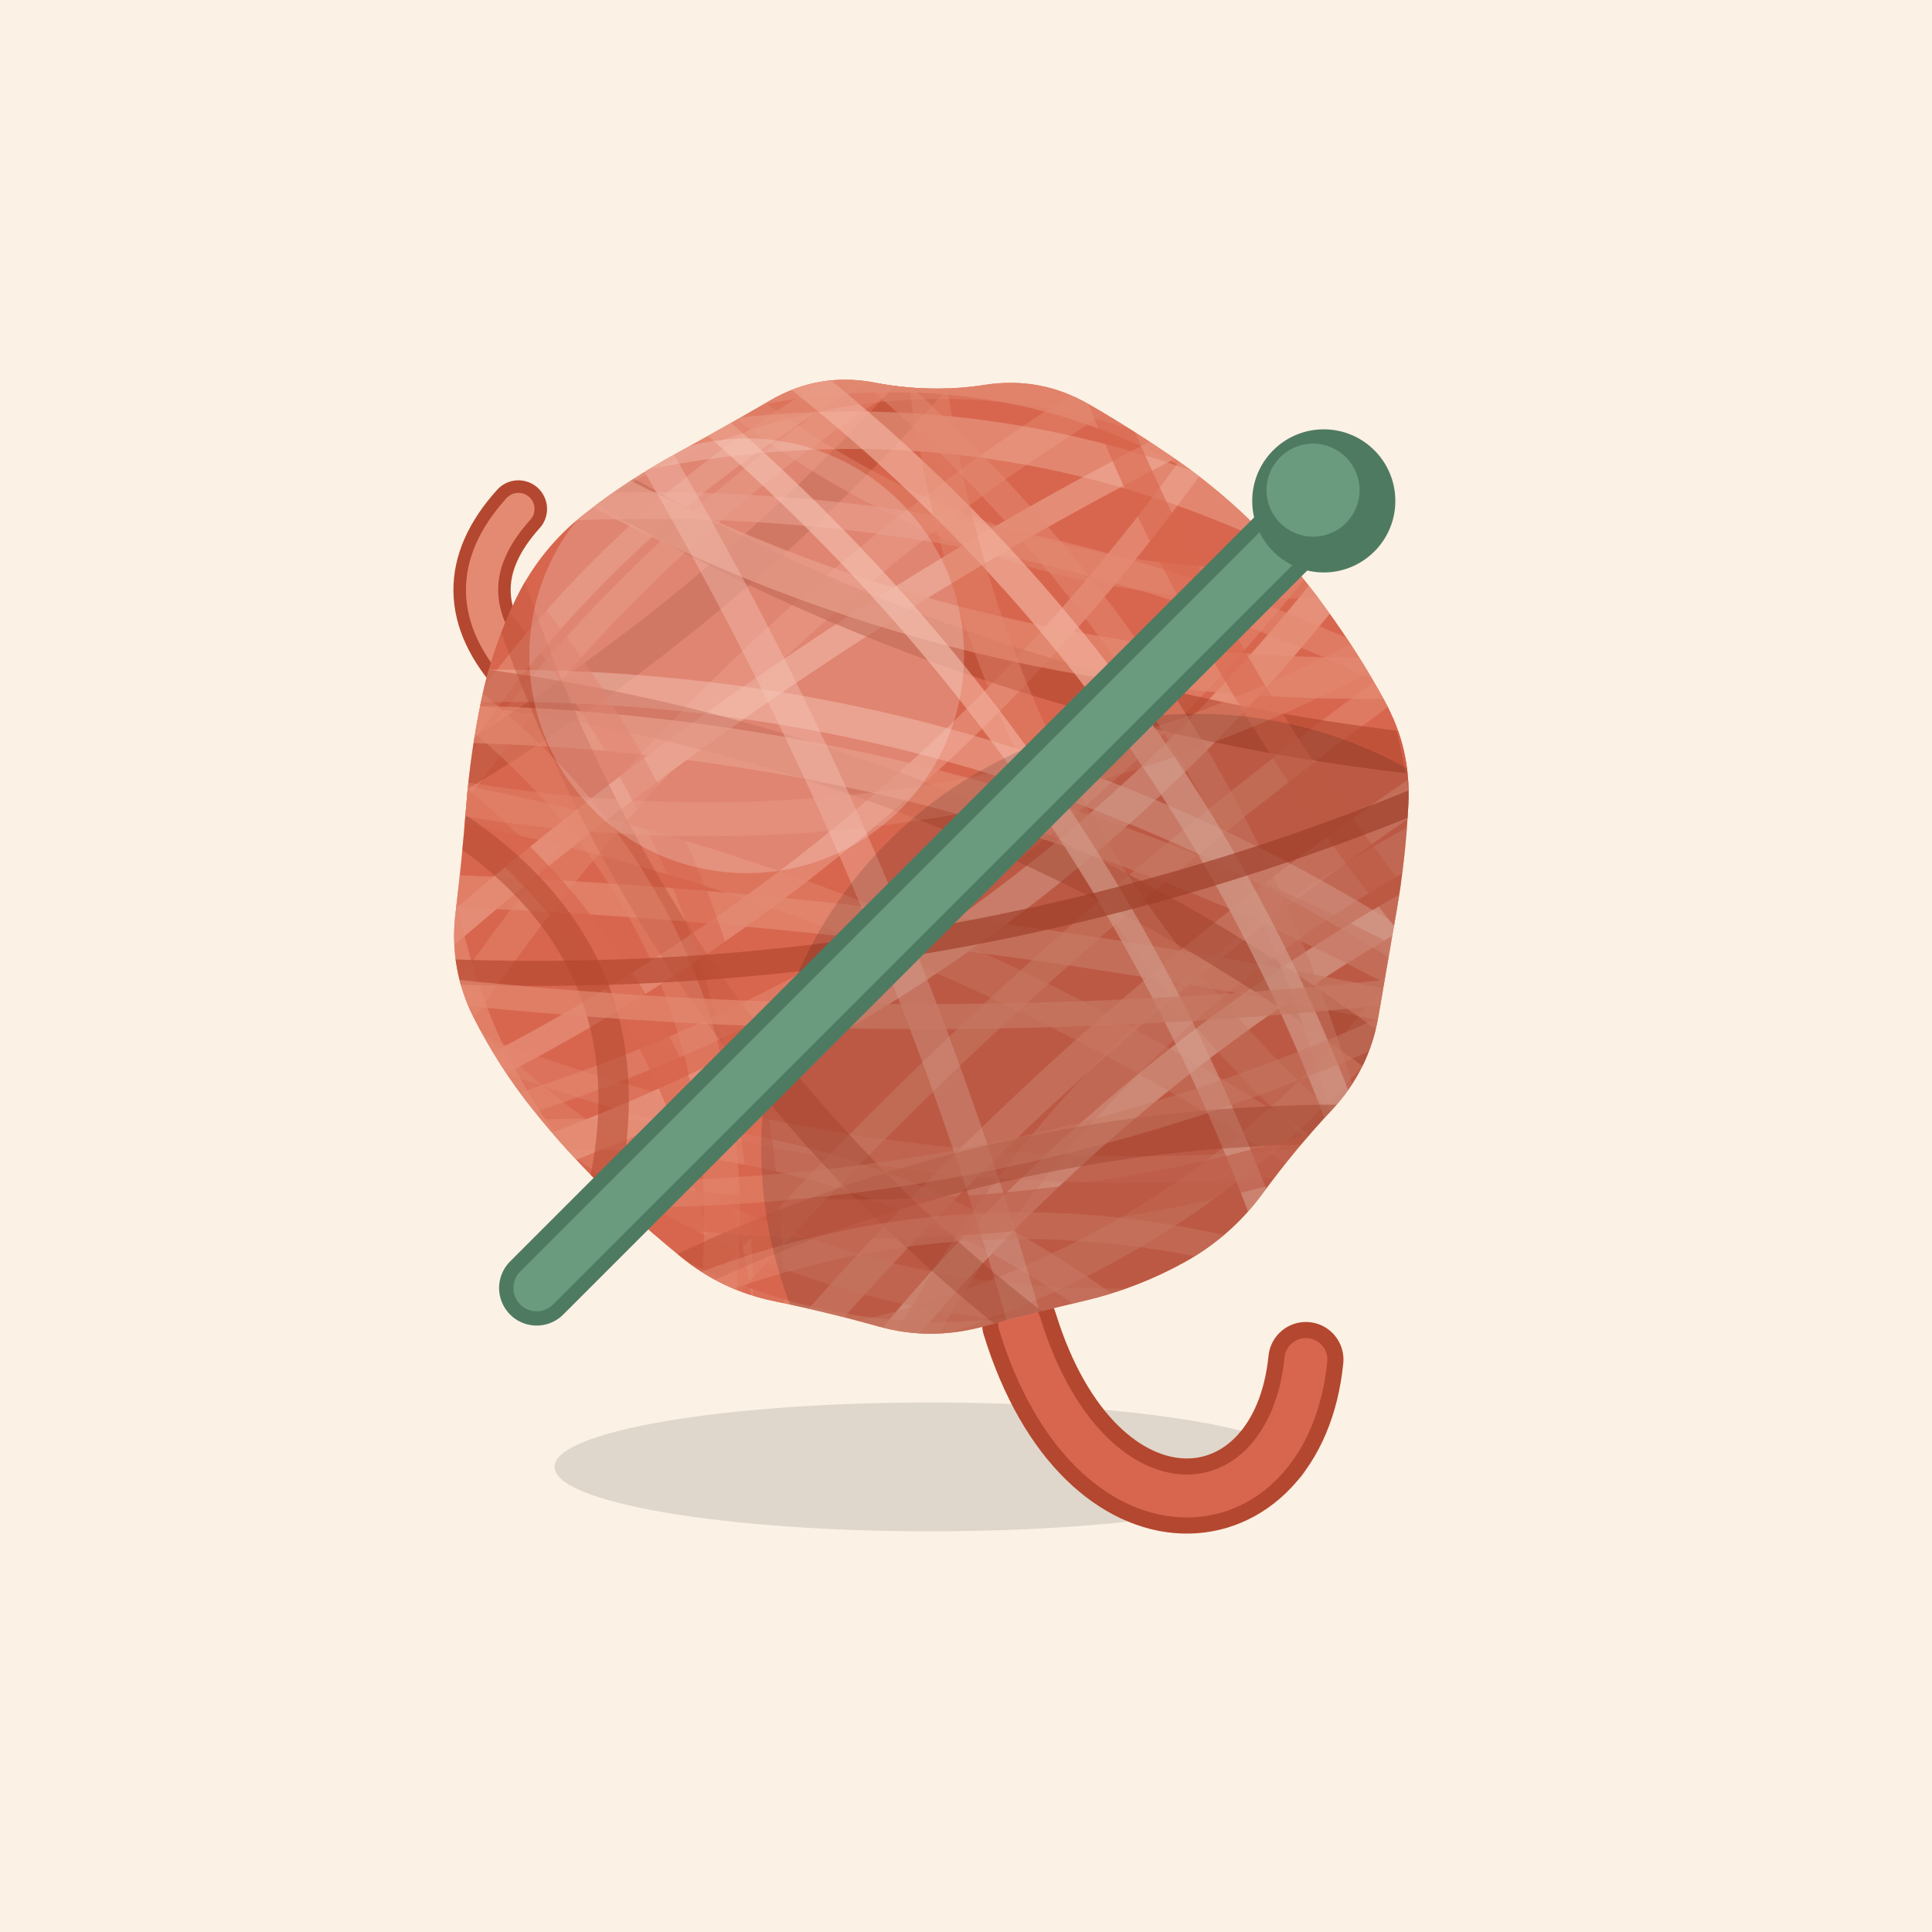
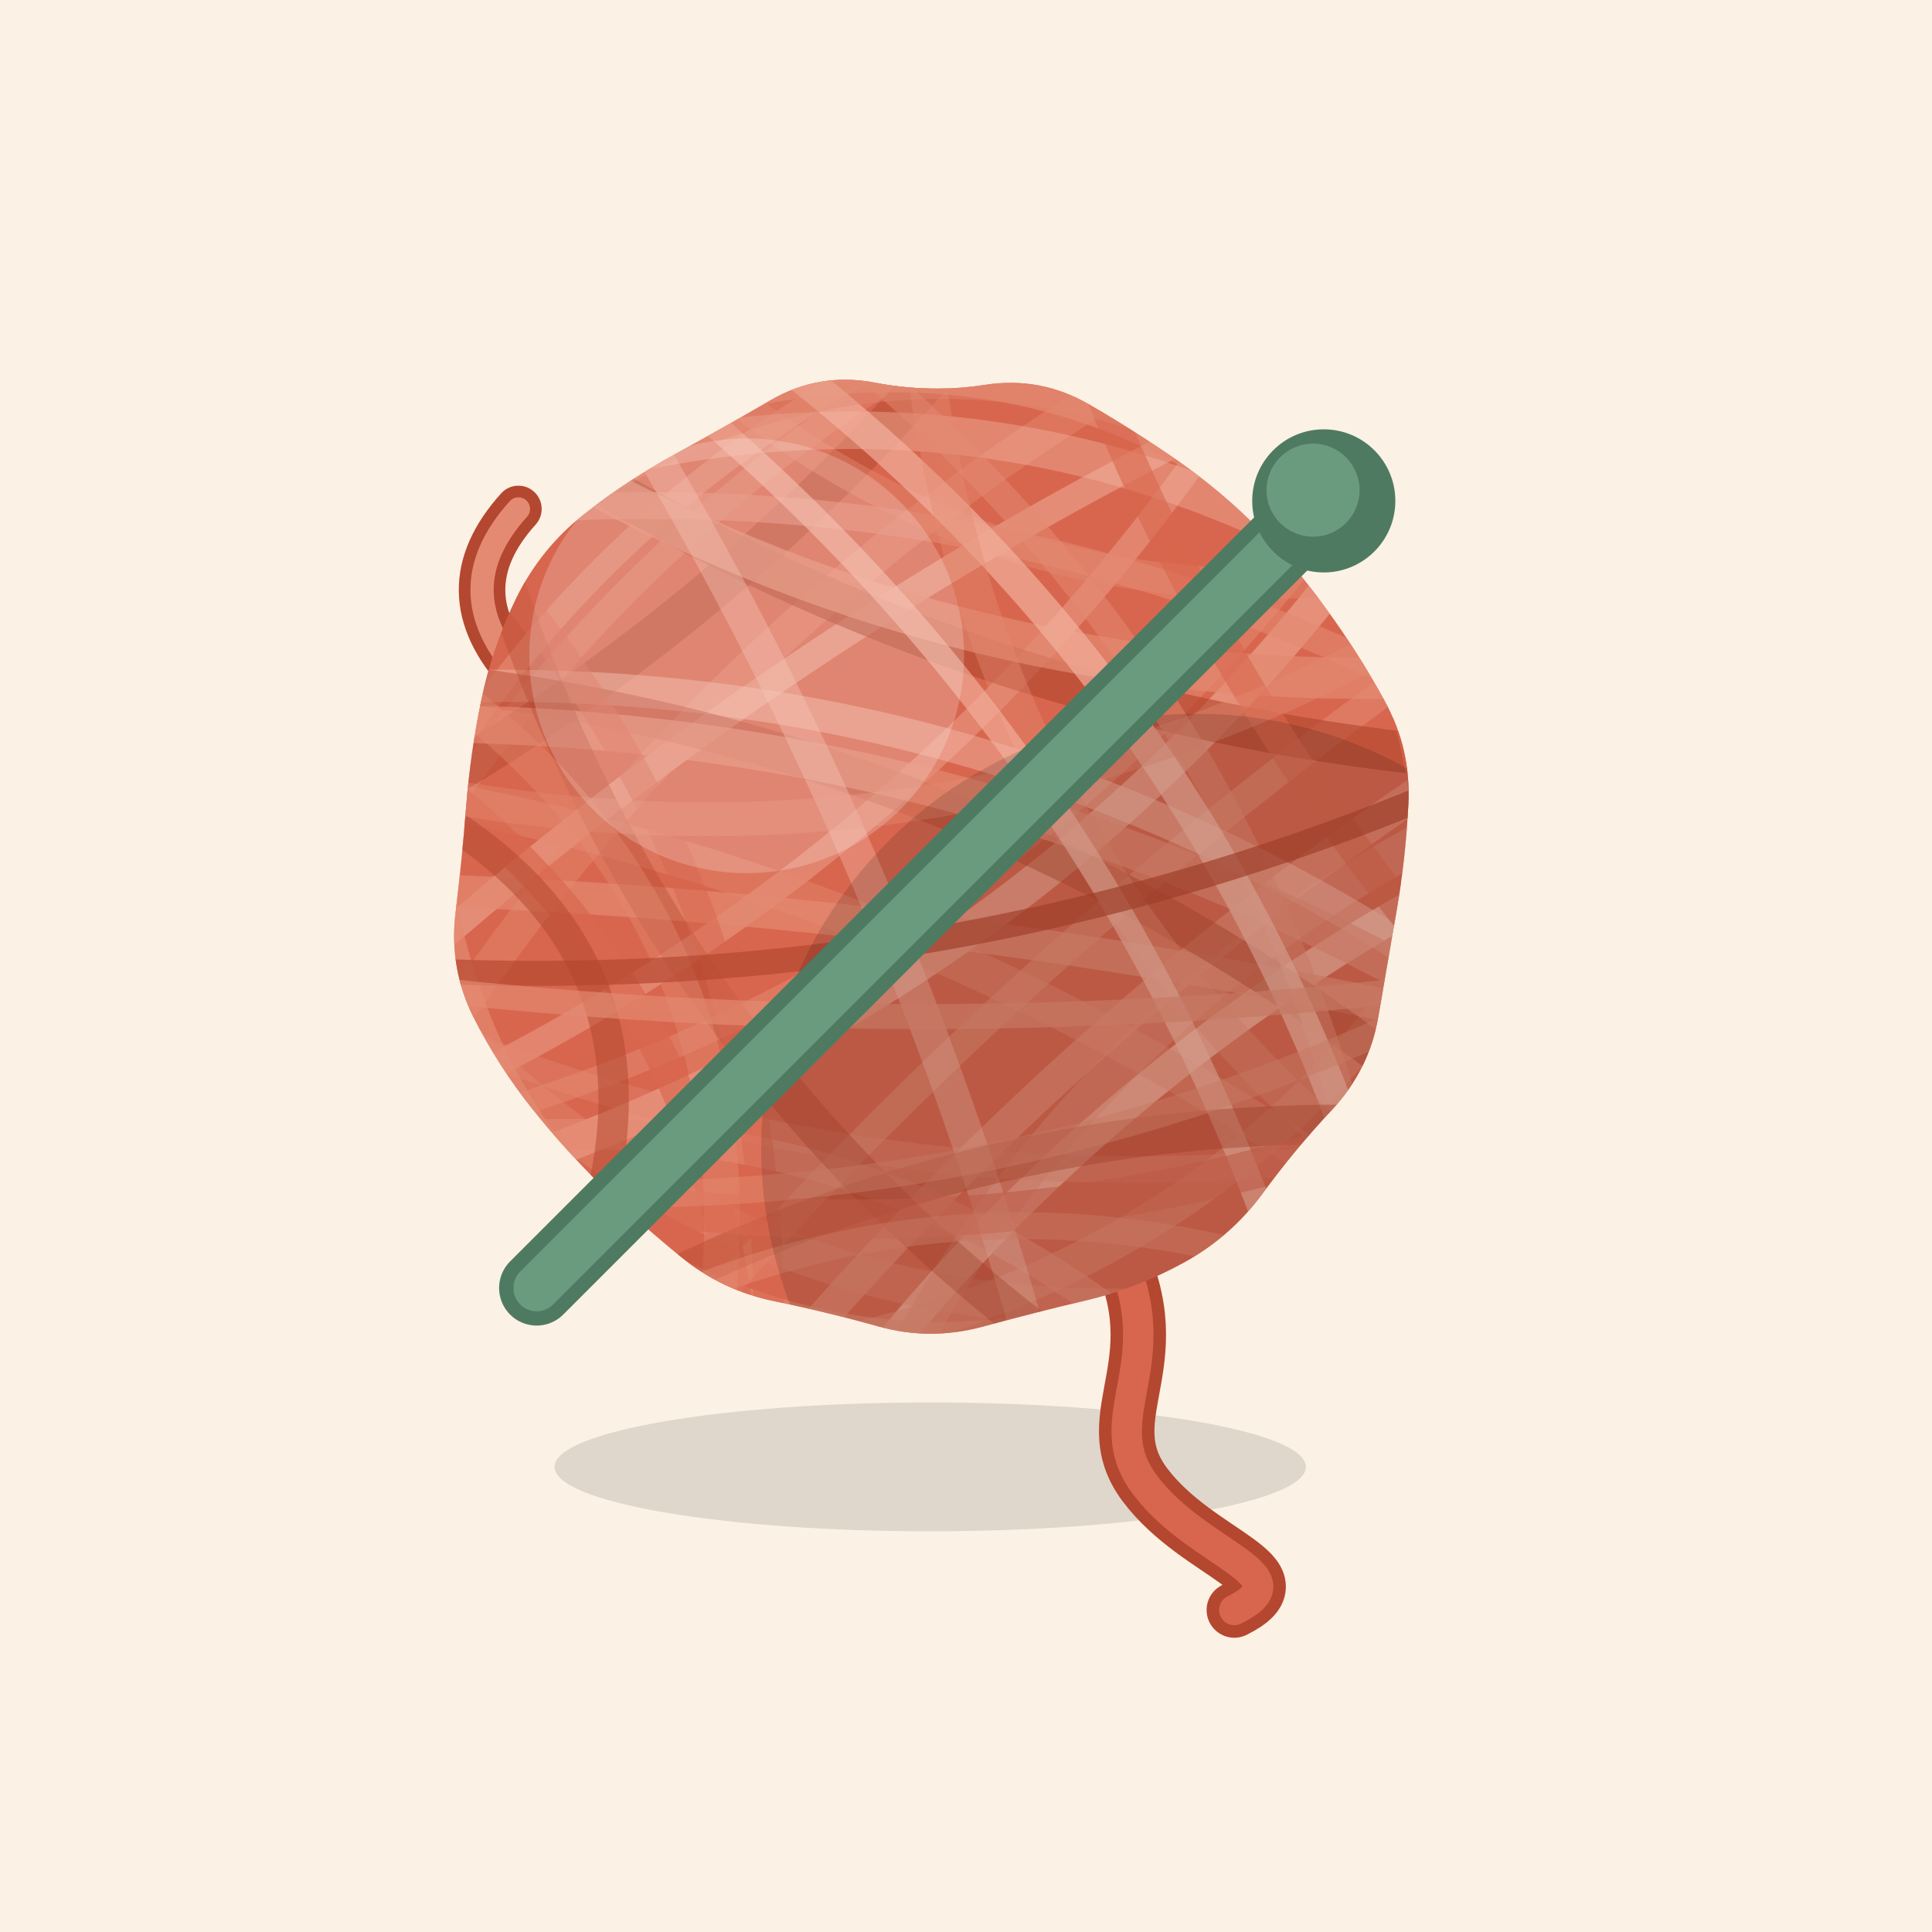
<svg xmlns="http://www.w3.org/2000/svg" viewBox="0 0 108 108" width="108" height="108">
  <rect width="108" height="108" fill="#FBF1E4" />
  <ellipse cx="52" cy="82" rx="21" ry="3.6" fill="#000" opacity=".11" />
-   <path d="M57,74 C61,87 72,86 73,76" fill="none" stroke="#B4472F" stroke-width="4.2" stroke-linecap="round" />
-   <path d="M57,74 C61,87 72,86 73,76" fill="none" stroke="#D8664E" stroke-width="2.4" stroke-linecap="round" />
-   <path d="M29.11,37.67 Q24.85,33.03 28.98,28.45" fill="none" stroke="#B4472F" stroke-width="3.2" stroke-linecap="round" />
-   <path d="M29.11,37.67 Q24.85,33.03 28.98,28.45" fill="none" stroke="#E48A72" stroke-width="1.8" stroke-linecap="round" />
+   <path d="M62,69 C66,76 61,79 64,83 S73,88 69,90" fill="none" stroke="#B4472F" stroke-width="3.1" stroke-linecap="round" />
+   <path d="M62,69 C66,76 61,79 64,83 S73,88 69,90" fill="none" stroke="#D8664E" stroke-width="1.7" stroke-linecap="round" />
+   <path d="M29.11,37.67 Q24.85,33.03 28.98,28.45" fill="none" stroke="#B4472F" stroke-width="2.6" stroke-linecap="round" />
+   <path d="M29.11,37.67 Q24.85,33.03 28.98,28.45" fill="none" stroke="#E48A72" stroke-width="1.3" stroke-linecap="round" />
  <path d="M78.73,44.93 Q78.58,48 78.07,50.92 Q77.57,53.84 77.05,56.83 Q76.54,59.82 74.46,62.04 Q72.38,64.25 70.61,66.68 Q68.84,69.11 66.2,70.57 Q63.57,72.02 60.68,72.7 Q57.79,73.38 54.9,74.17 Q52,74.95 49.11,74.15 Q46.22,73.34 43.29,72.74 Q40.37,72.14 38.06,70.26 Q35.75,68.38 33.67,66.33 Q31.59,64.28 29.73,61.95 Q27.87,59.62 26.48,56.88 Q25.1,54.14 25.46,51.07 Q25.83,48 26.06,45.07 Q26.29,42.13 26.9,39.17 Q27.5,36.2 28.87,33.42 Q30.23,30.64 32.67,28.73 Q35.11,26.82 37.76,25.37 Q40.41,23.92 43.1,22.36 Q45.79,20.8 48.9,21.39 Q52,21.99 55.08,21.51 Q58.15,21.04 60.83,22.58 Q63.5,24.12 65.92,25.81 Q68.34,27.51 70.4,29.6 Q72.45,31.69 74.18,34.09 Q75.92,36.48 77.4,39.17 Q78.88,41.86 78.73,44.93Z" fill="#D8664E" />
  <clipPath id="b">
    <path d="M78.73,44.93 Q78.58,48 78.07,50.92 Q77.57,53.84 77.05,56.83 Q76.54,59.82 74.46,62.04 Q72.38,64.25 70.61,66.68 Q68.84,69.11 66.2,70.57 Q63.57,72.02 60.68,72.7 Q57.79,73.38 54.9,74.17 Q52,74.95 49.11,74.15 Q46.22,73.34 43.29,72.74 Q40.37,72.14 38.06,70.26 Q35.75,68.38 33.67,66.33 Q31.59,64.28 29.73,61.95 Q27.87,59.62 26.48,56.88 Q25.1,54.14 25.46,51.07 Q25.83,48 26.06,45.07 Q26.29,42.13 26.9,39.17 Q27.5,36.2 28.87,33.42 Q30.23,30.64 32.67,28.73 Q35.11,26.82 37.76,25.37 Q40.41,23.92 43.1,22.36 Q45.79,20.8 48.9,21.39 Q52,21.99 55.08,21.51 Q58.15,21.04 60.83,22.58 Q63.5,24.12 65.92,25.81 Q68.34,27.51 70.4,29.6 Q72.45,31.69 74.18,34.09 Q75.92,36.48 77.4,39.17 Q78.88,41.86 78.73,44.93Z" />
  </clipPath>
  <g clip-path="url(#b)">
    <path d="M33.42,71.76 Q50.89,46.84 76.55,30.48" fill="none" stroke="#D8664E" stroke-opacity="0.55" stroke-width="2.0" stroke-linecap="round" />
    <path d="M27.38,65.56 Q57.4,55.48 76.4,30.13" fill="none" stroke="#F4B7A4" stroke-opacity="0.51" stroke-width="1.9" stroke-linecap="round" />
    <path d="M43.88,76.05 Q60.08,57.1 80.81,43.25" fill="none" stroke="#E48A72" stroke-opacity="0.66" stroke-width="1.8" stroke-linecap="round" />
    <path d="M22.91,54.01 Q43.67,35.59 68.58,23.35" fill="none" stroke="#F4B7A4" stroke-opacity="0.47" stroke-width="1.5" stroke-linecap="round" />
    <path d="M24.09,59.45 Q45.23,36.38 75.74,29.39" fill="none" stroke="#D8664E" stroke-opacity="0.64" stroke-width="2.1" stroke-linecap="round" />
    <path d="M24.95,60.92 Q51.86,47.83 68.67,23.09" fill="none" stroke="#F4B7A4" stroke-opacity="0.38" stroke-width="1.4" stroke-linecap="round" />
    <path d="M38.31,74.45 Q56.83,53.34 79.68,37.02" fill="none" stroke="#E48A72" stroke-opacity="0.55" stroke-width="1.6" stroke-linecap="round" />
    <path d="M25.65,62.77 Q56.27,54.15 75.07,28.5" fill="none" stroke="#E48A72" stroke-opacity="0.51" stroke-width="1.3" stroke-linecap="round" />
    <path d="M23.55,47.29 Q34.75,30.12 52.31,19.54" fill="none" stroke="#E48A72" stroke-opacity="0.44" stroke-width="1.4" stroke-linecap="round" />
    <path d="M48.73,76.38 Q61.97,59.89 80.52,49.75" fill="none" stroke="#F4B7A4" stroke-opacity="0.66" stroke-width="1.8" stroke-linecap="round" />
    <path d="M44.36,75.6 Q66.98,71.73 80.2,52.98" fill="none" stroke="#E48A72" stroke-opacity="0.48" stroke-width="2.0" stroke-linecap="round" />
    <path d="M24.22,43.67 Q33.79,28.37 49.77,19.97" fill="none" stroke="#E48A72" stroke-opacity="0.64" stroke-width="1.3" stroke-linecap="round" />
    <path d="M24.27,58.55 Q39.66,35.09 63.78,20.77" fill="none" stroke="#E48A72" stroke-opacity="0.46" stroke-width="1.9" stroke-linecap="round" />
    <path d="M50.13,76.62 Q60.7,56.78 80.63,46.39" fill="none" stroke="#E48A72" stroke-opacity="0.49" stroke-width="2.1" stroke-linecap="round" />
    <path d="M23.95,44.07 Q40.64,34.37 53.18,19.7" fill="none" stroke="#B4472F" stroke-opacity="0.5" stroke-width="2.3" stroke-linecap="round" />
    <path d="M21.93,49.69 Q51.68,50.61 80.78,56.89" fill="none" stroke="#E48A72" stroke-opacity="0.68" stroke-width="1.8" stroke-linecap="round" />
    <path d="M42.62,21.64 Q60.5,18.45 73.96,30.65" fill="none" stroke="#E48A72" stroke-opacity="0.68" stroke-width="1.9" stroke-linecap="round" />
    <path d="M23.32,38.44 Q55.11,37.03 81.43,54.93" fill="none" stroke="#F4B7A4" stroke-opacity="0.46" stroke-width="1.8" stroke-linecap="round" />
    <path d="M24.11,57.61 Q49.35,67.87 76.39,64.58" fill="none" stroke="#E48A72" stroke-opacity="0.36" stroke-width="1.5" stroke-linecap="round" />
    <path d="M23.47,38.02 Q54.7,41.36 79.41,60.75" fill="none" stroke="#B4472F" stroke-opacity="0.45" stroke-width="2.1" stroke-linecap="round" />
    <path d="M40.85,22.1 Q56.13,34.14 75.5,32.41" fill="none" stroke="#E48A72" stroke-opacity="0.43" stroke-width="1.7" stroke-linecap="round" />
    <path d="M22.72,40.44 Q54,40.4 81.21,55.84" fill="none" stroke="#E48A72" stroke-opacity="0.64" stroke-width="2.1" stroke-linecap="round" />
    <path d="M32.3,26.25 Q54.73,39.75 80.79,42.3" fill="none" stroke="#B4472F" stroke-opacity="0.63" stroke-width="2.3" stroke-linecap="round" />
    <path d="M32.27,26.59 Q54.25,38.62 79.3,37.88" fill="none" stroke="#E48A72" stroke-opacity="0.68" stroke-width="2.3" stroke-linecap="round" />
    <path d="M30.18,28.44 Q56.32,26.88 79.75,38.58" fill="none" stroke="#E48A72" stroke-opacity="0.57" stroke-width="1.5" stroke-linecap="round" />
    <path d="M24.48,56.65 Q41.67,74.64 66.48,72.94" fill="none" stroke="#E48A72" stroke-opacity="0.38" stroke-width="2.1" stroke-linecap="round" />
    <path d="M28.46,63.52 Q47.68,62.21 62.94,73.98" fill="none" stroke="#E48A72" stroke-opacity="0.57" stroke-width="1.7" stroke-linecap="round" />
    <path d="M34.73,69.78 Q48.54,78.11 63.87,73.13" fill="none" stroke="#E48A72" stroke-opacity="0.6" stroke-width="2.2" stroke-linecap="round" />
    <path d="M34.34,25.56 Q55.86,20.73 75.2,31.35" fill="none" stroke="#F4B7A4" stroke-opacity="0.4" stroke-width="2.1" stroke-linecap="round" />
    <path d="M33.77,68.44 Q41.98,75.71 52.95,75.37" fill="none" stroke="#D8664E" stroke-opacity="0.35" stroke-width="1.4" stroke-linecap="round" />
    <path d="M22.26,44.27 Q51.44,49.36 75.69,66.37" fill="none" stroke="#E48A72" stroke-opacity="0.42" stroke-width="2.1" stroke-linecap="round" />
    <path d="M46.41,18.8 Q69.09,37.13 76.08,65.44" fill="none" stroke="#E48A72" stroke-opacity="0.5" stroke-width="1.6" stroke-linecap="round" />
    <path d="M23.92,45.53 Q25.55,66.28 44.38,75.14" fill="none" stroke="#E48A72" stroke-opacity="0.67" stroke-width="1.9" stroke-linecap="round" />
    <path d="M24.22,43.74 Q39.1,55.28 41.28,73.98" fill="none" stroke="#D8664E" stroke-opacity="0.66" stroke-width="1.8" stroke-linecap="round" />
    <path d="M35.16,23.05 Q50.57,48.61 58.27,77.44" fill="none" stroke="#F4B7A4" stroke-opacity="0.39" stroke-width="1.9" stroke-linecap="round" />
    <path d="M27.63,30.77 Q36.51,59.21 60.74,76.54" fill="none" stroke="#B4472F" stroke-opacity="0.37" stroke-width="2.2" stroke-linecap="round" />
    <path d="M64.81,23.48 Q78.09,30.69 79.57,45.73" fill="none" stroke="#D8664E" stroke-opacity="0.66" stroke-width="1.3" stroke-linecap="round" />
    <path d="M42.83,19.56 Q66.52,37.51 76.13,65.63" fill="none" stroke="#F4B7A4" stroke-opacity="0.63" stroke-width="1.8" stroke-linecap="round" />
    <path d="M51.52,18.52 Q54.37,46.75 76.09,65" fill="none" stroke="#E48A72" stroke-opacity="0.4" stroke-width="2.1" stroke-linecap="round" />
    <path d="M37.36,21.58 Q61.49,41.4 71.67,70.92" fill="none" stroke="#F4B7A4" stroke-opacity="0.58" stroke-width="1.4" stroke-linecap="round" />
    <path d="M25.26,38.68 Q42.61,51.96 40.03,73.67" fill="none" stroke="#E48A72" stroke-opacity="0.4" stroke-width="2.0" stroke-linecap="round" />
    <path d="M24.56,45.62 Q37.46,53.62 33.28,68.2" fill="none" stroke="#B4472F" stroke-opacity="0.52" stroke-width="1.7" stroke-linecap="round" />
    <path d="M27.85,32.12 Q43.7,50.89 42.92,75.45" fill="none" stroke="#D8664E" stroke-opacity="0.5" stroke-width="1.7" stroke-linecap="round" />
    <path d="M61.33,21.38 Q68.11,38.48 79.82,52.67" fill="none" stroke="#D8664E" stroke-opacity="0.6" stroke-width="1.8" stroke-linecap="round" />
    <path d="M22.41,54.2 Q53.41,55.92 81.92,43.62" fill="none" stroke="#B4472F" stroke-opacity="0.67" stroke-width="1.4" stroke-linecap="round" />
    <path d="M36.54,71.97 Q55.33,62.55 76.34,62.86" fill="none" stroke="#B4472F" stroke-opacity="0.41" stroke-width="2.2" stroke-linecap="round" />
    <path d="M29.48,66.29 Q53.37,71.09 76.52,63.5" fill="none" stroke="#D8664E" stroke-opacity="0.55" stroke-width="2.2" stroke-linecap="round" />
    <path d="M32.43,27.71 Q49.6,16.76 68.24,24.96" fill="none" stroke="#E48A72" stroke-opacity="0.38" stroke-width="1.7" stroke-linecap="round" />
    <path d="M22.84,55.17 Q52.02,58.54 81.18,55.06" fill="none" stroke="#E48A72" stroke-opacity="0.65" stroke-width="1.4" stroke-linecap="round" />
    <path d="M22.34,44 Q52.34,50.17 79.05,35.18" fill="none" stroke="#E48A72" stroke-opacity="0.37" stroke-width="1.9" stroke-linecap="round" />
    <path d="M38.26,72.27 Q53.34,66.17 69.16,69.98" fill="none" stroke="#E48A72" stroke-opacity="0.46" stroke-width="1.5" stroke-linecap="round" />
    <path d="M29.23,66.65 Q56.05,67.88 80.25,56.26" fill="none" stroke="#E48A72" stroke-opacity="0.47" stroke-width="1.5" stroke-linecap="round" />
    <circle cx="66.85" cy="64.2" r="24.3" fill="#000" opacity=".13" />
    <circle cx="41.74" cy="36.66" r="12.15" fill="#fff" opacity=".2" />
  </g>
  <path d="M30,72 L74,28" fill="none" stroke="#4F7A62" stroke-width="4.2" stroke-linecap="round" />
  <path d="M30,72 L74,28" fill="none" stroke="#6B9B7F" stroke-width="2.6" stroke-linecap="round" />
  <circle cx="74" cy="28" r="4" fill="#4F7A62" />
  <circle cx="73.4" cy="27.4" r="2.6" fill="#6B9B7F" />
</svg>
